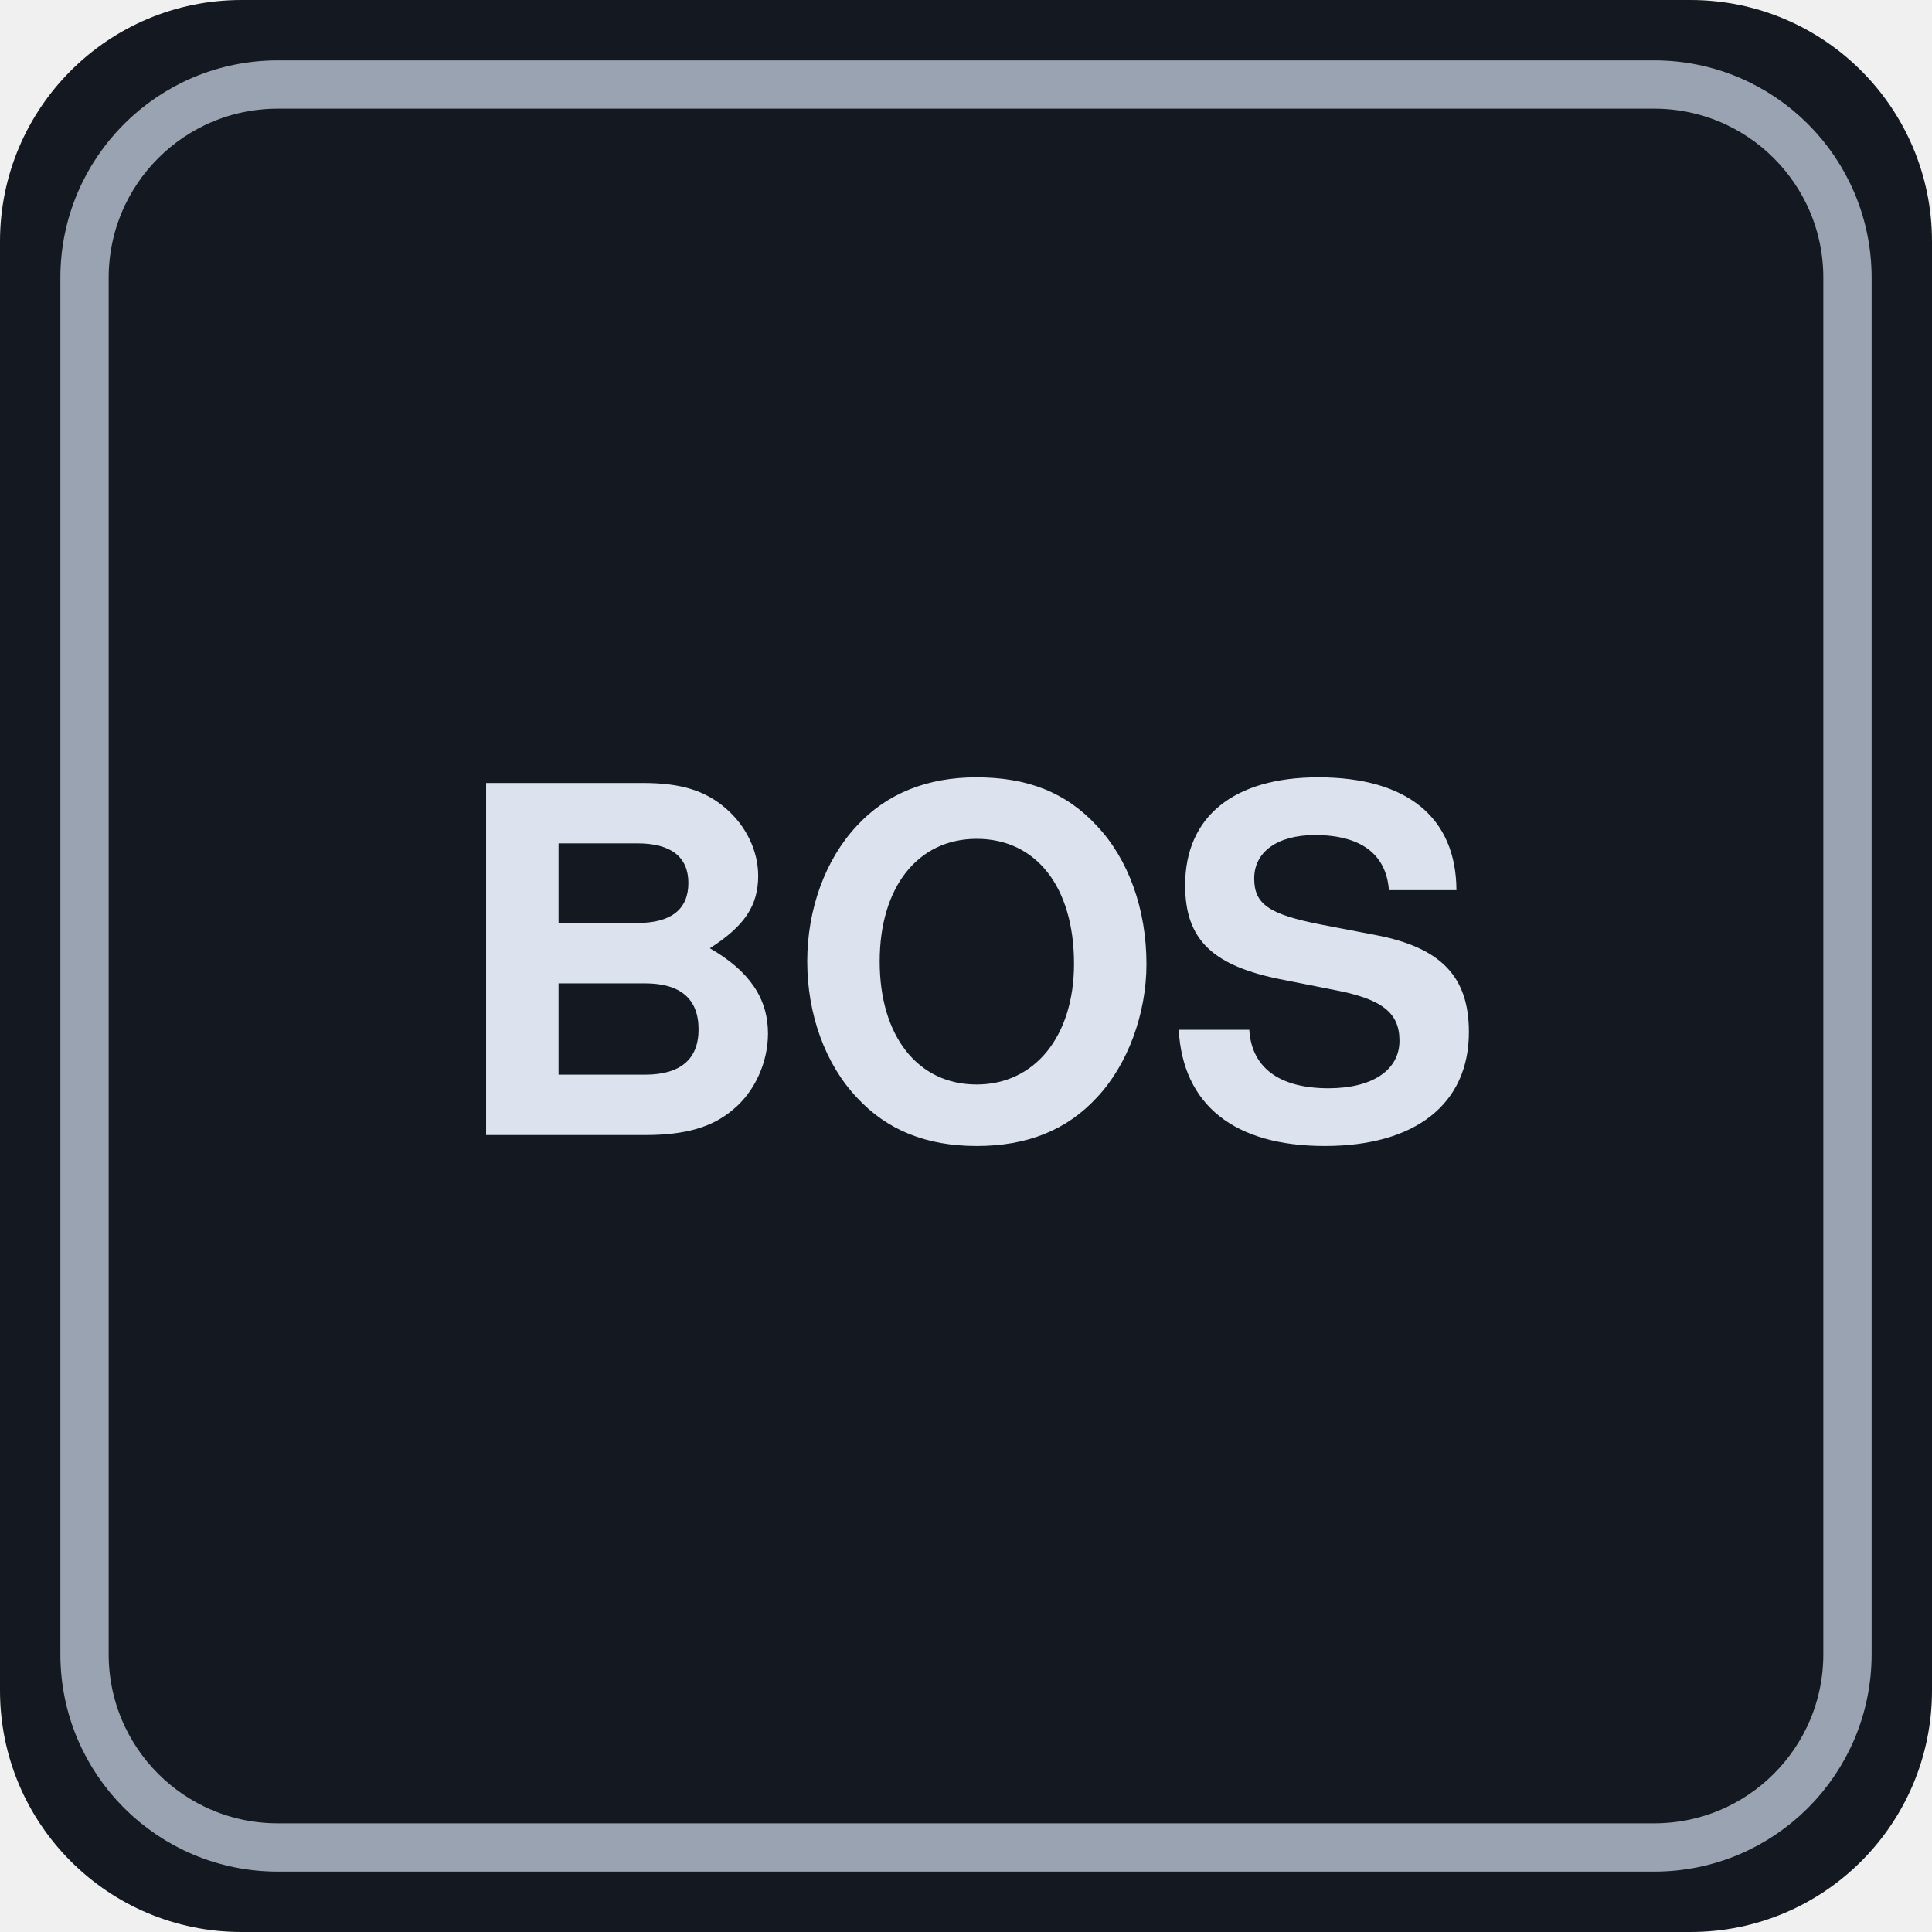
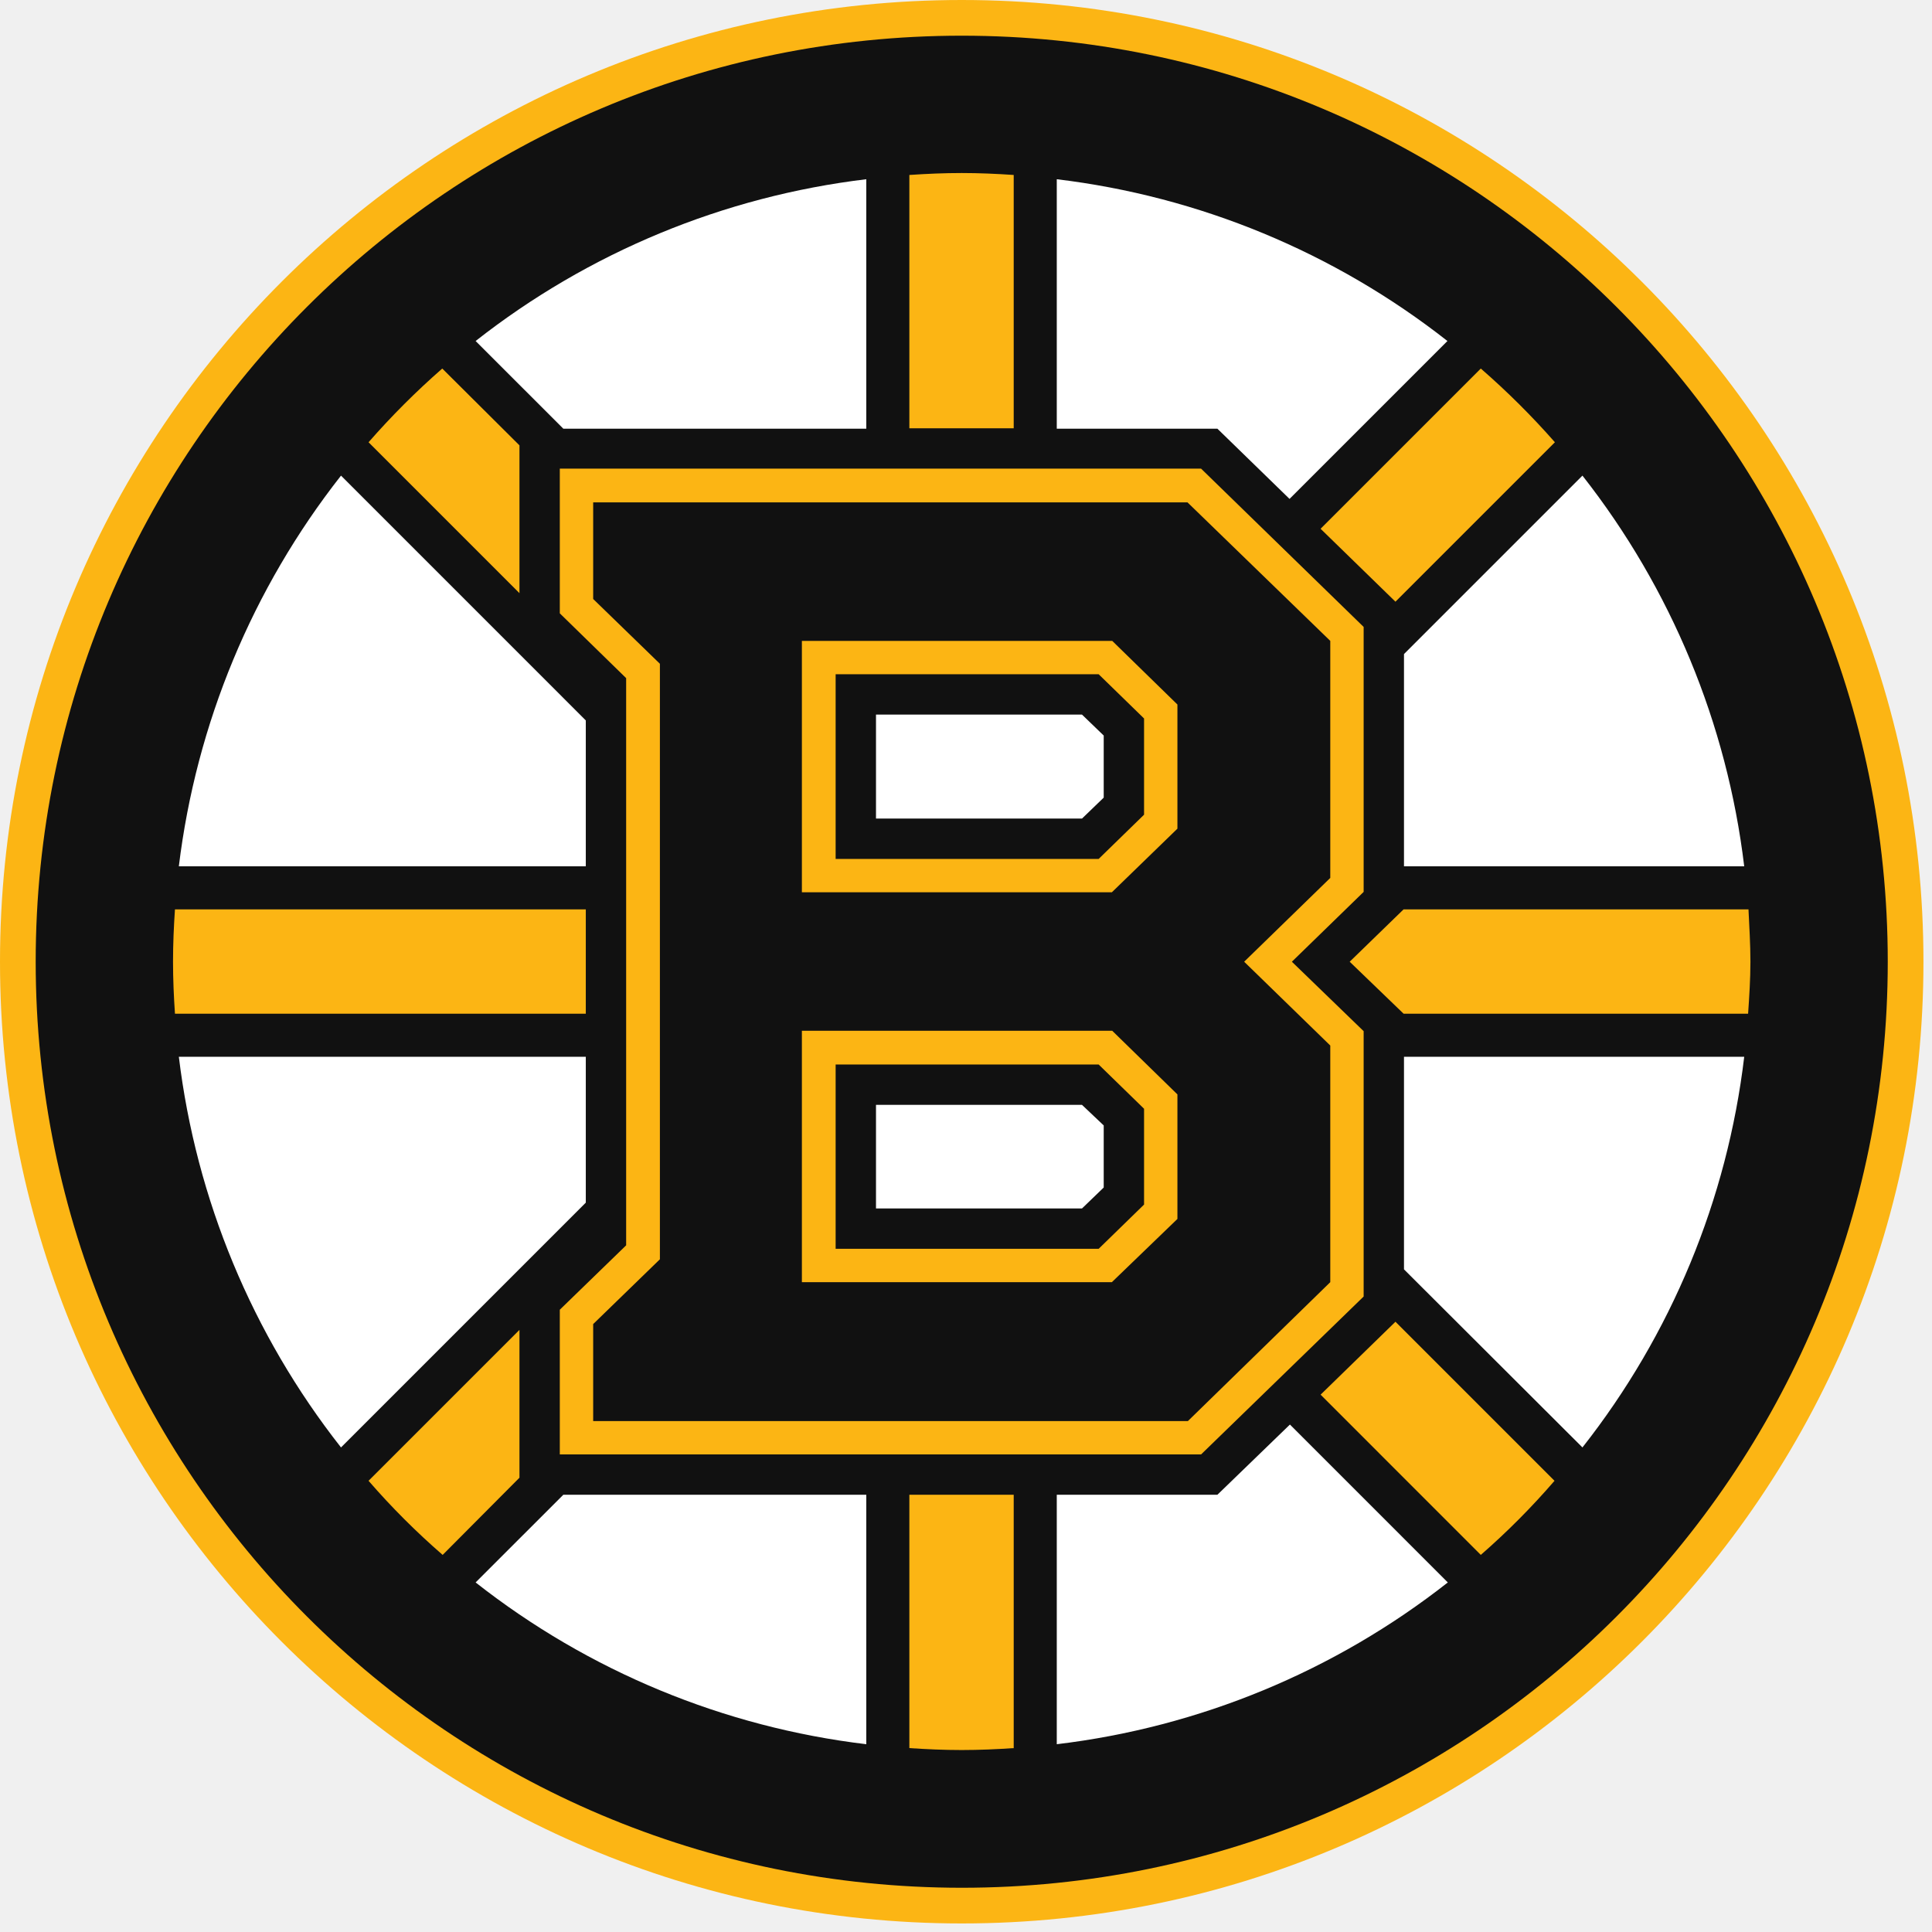
- <svg xmlns="http://www.w3.org/2000/svg" viewBox="0 0 80 80" width="80" height="80" role="img" aria-label="BOS">
-   <rect width="80" height="80" rx="10" fill="#141820" />
-   <rect x="3.5" y="3.5" width="73" height="73" rx="8" fill="none" stroke="#9aa3b2" stroke-width="2" />
-   <text x="40" y="47" text-anchor="middle" font-family="ui-sans-serif,system-ui,Helvetica,Arial,sans-serif" font-size="20" font-weight="700" fill="#dce3ee">BOS</text>
+ <svg xmlns="http://www.w3.org/2000/svg" height="225.96" width="225.96" version="1.1" viewBox="0 0 225.96 225.96">
+   <path d="M112.48,224.96A112.48,112.48,0,1,0,0,112.48,112.487,112.487,0,0,0,112.48,224.96Z" fill="#fcb514" />
+   <path d="M112.48,220.786A108.306,108.306,0,1,0,4.174,112.48,108.323,108.323,0,0,0,112.48,220.786Z" fill="#111" />
+   <path d="M106.355,204.451c2.042.136,4.038.227,6.125.227,2.042,0,4.084-.091,6.08-.227V174.823H106.355Zm48.096-41.335,18.739,18.739a86.355,86.355,0,0,0,8.621-8.666l-18.603-18.603Zm3.403-50.636,6.307,6.08h40.291c.136-1.996.272-4.038.272-6.08,0-2.087-.136-4.129-.227-6.125H164.16Zm-89.34-6.125H20.463c-.136,1.996-.227,4.038-.227,6.125,0,2.042.091,4.084.227,6.08H68.513Zm-16.743,75.501,8.984-9.029V155.539L43.104,173.189A86.808,86.808,0,0,0,51.771,181.856ZM60.755,52.088l-9.029-8.984a90.945,90.945,0,0,0-8.621,8.621L60.755,69.376ZM118.56,20.463c-1.996-.136-4.038-.227-6.08-.227-2.087,0-4.084.091-6.125.227V50.092H118.56V20.463Zm63.296,31.262a91.438,91.438,0,0,0-8.666-8.621l-18.739,18.739,8.757,8.53Z" fill="#fcb514" />
+   <polygon points="73.232 145.648 65.473 153.18 65.473 170.104 140.475 170.104 159.487 151.637 159.487 120.602 151.093 112.48 159.487 104.313 159.487 73.323 140.475 54.811 65.473 54.811 65.473 71.735 73.232 79.312 73.232 145.648" fill="#fcb514" />
+   <path d="M164.205,101.318h39.792A91.676,91.676,0,0,0,185.077,55.627L164.205,76.499ZM101.318,50.092V20.962A91.676,91.676,0,0,0,55.627,39.883L65.882,50.137h35.436Zm62.887,73.504v24.864L185.077,169.287a91.336,91.336,0,0,0,18.921-45.691ZM150.82,58.35,169.287,39.883a91.676,91.676,0,0,0-45.691-18.921V50.137H142.381ZM68.513,84.258,39.883,55.627a92.007,92.007,0,0,0-18.966,45.691H68.513Zm0,56.399v-17.06H20.917a91.799,91.799,0,0,0,18.966,45.691Zm73.867,34.166H123.596v29.175a91.661,91.661,0,0,0,45.736-18.921l-18.467-18.467Zm-41.063,0H65.882L55.627,185.077a91.535,91.535,0,0,0,45.691,18.921Z" fill="#fff" />
+   <polygon points="69.376 154.859 69.376 166.202 138.933 166.202 155.584 149.958 155.584 122.281 145.512 112.48 155.584 102.679 155.584 74.956 138.887 58.758 69.376 58.758 69.376 70.056 77.18 77.633 77.18 147.281 69.376 154.859" fill="#111" />
+   <path d="M137.707,96.917V82.398l-7.623-7.441H93.786v29.402h36.253Zm0,45.645V127.998l-7.623-7.441H93.786v29.402h36.253Z" fill="#fcb514" />
+   <path d="M133.805,129.676l-5.309-5.173h-30.763v21.552h30.763l5.309-5.173Zm0-45.645-5.309-5.173h-30.763v21.598h30.763l5.309-5.173Z" fill="#111" />
+   <path d="M129.087,138.887v-7.26l-2.541-2.405H102.453v12.115h24.093Zm0-45.6v-7.26l-2.541-2.45H102.453v12.16h24.093Z" fill="#fff" />
</svg>
